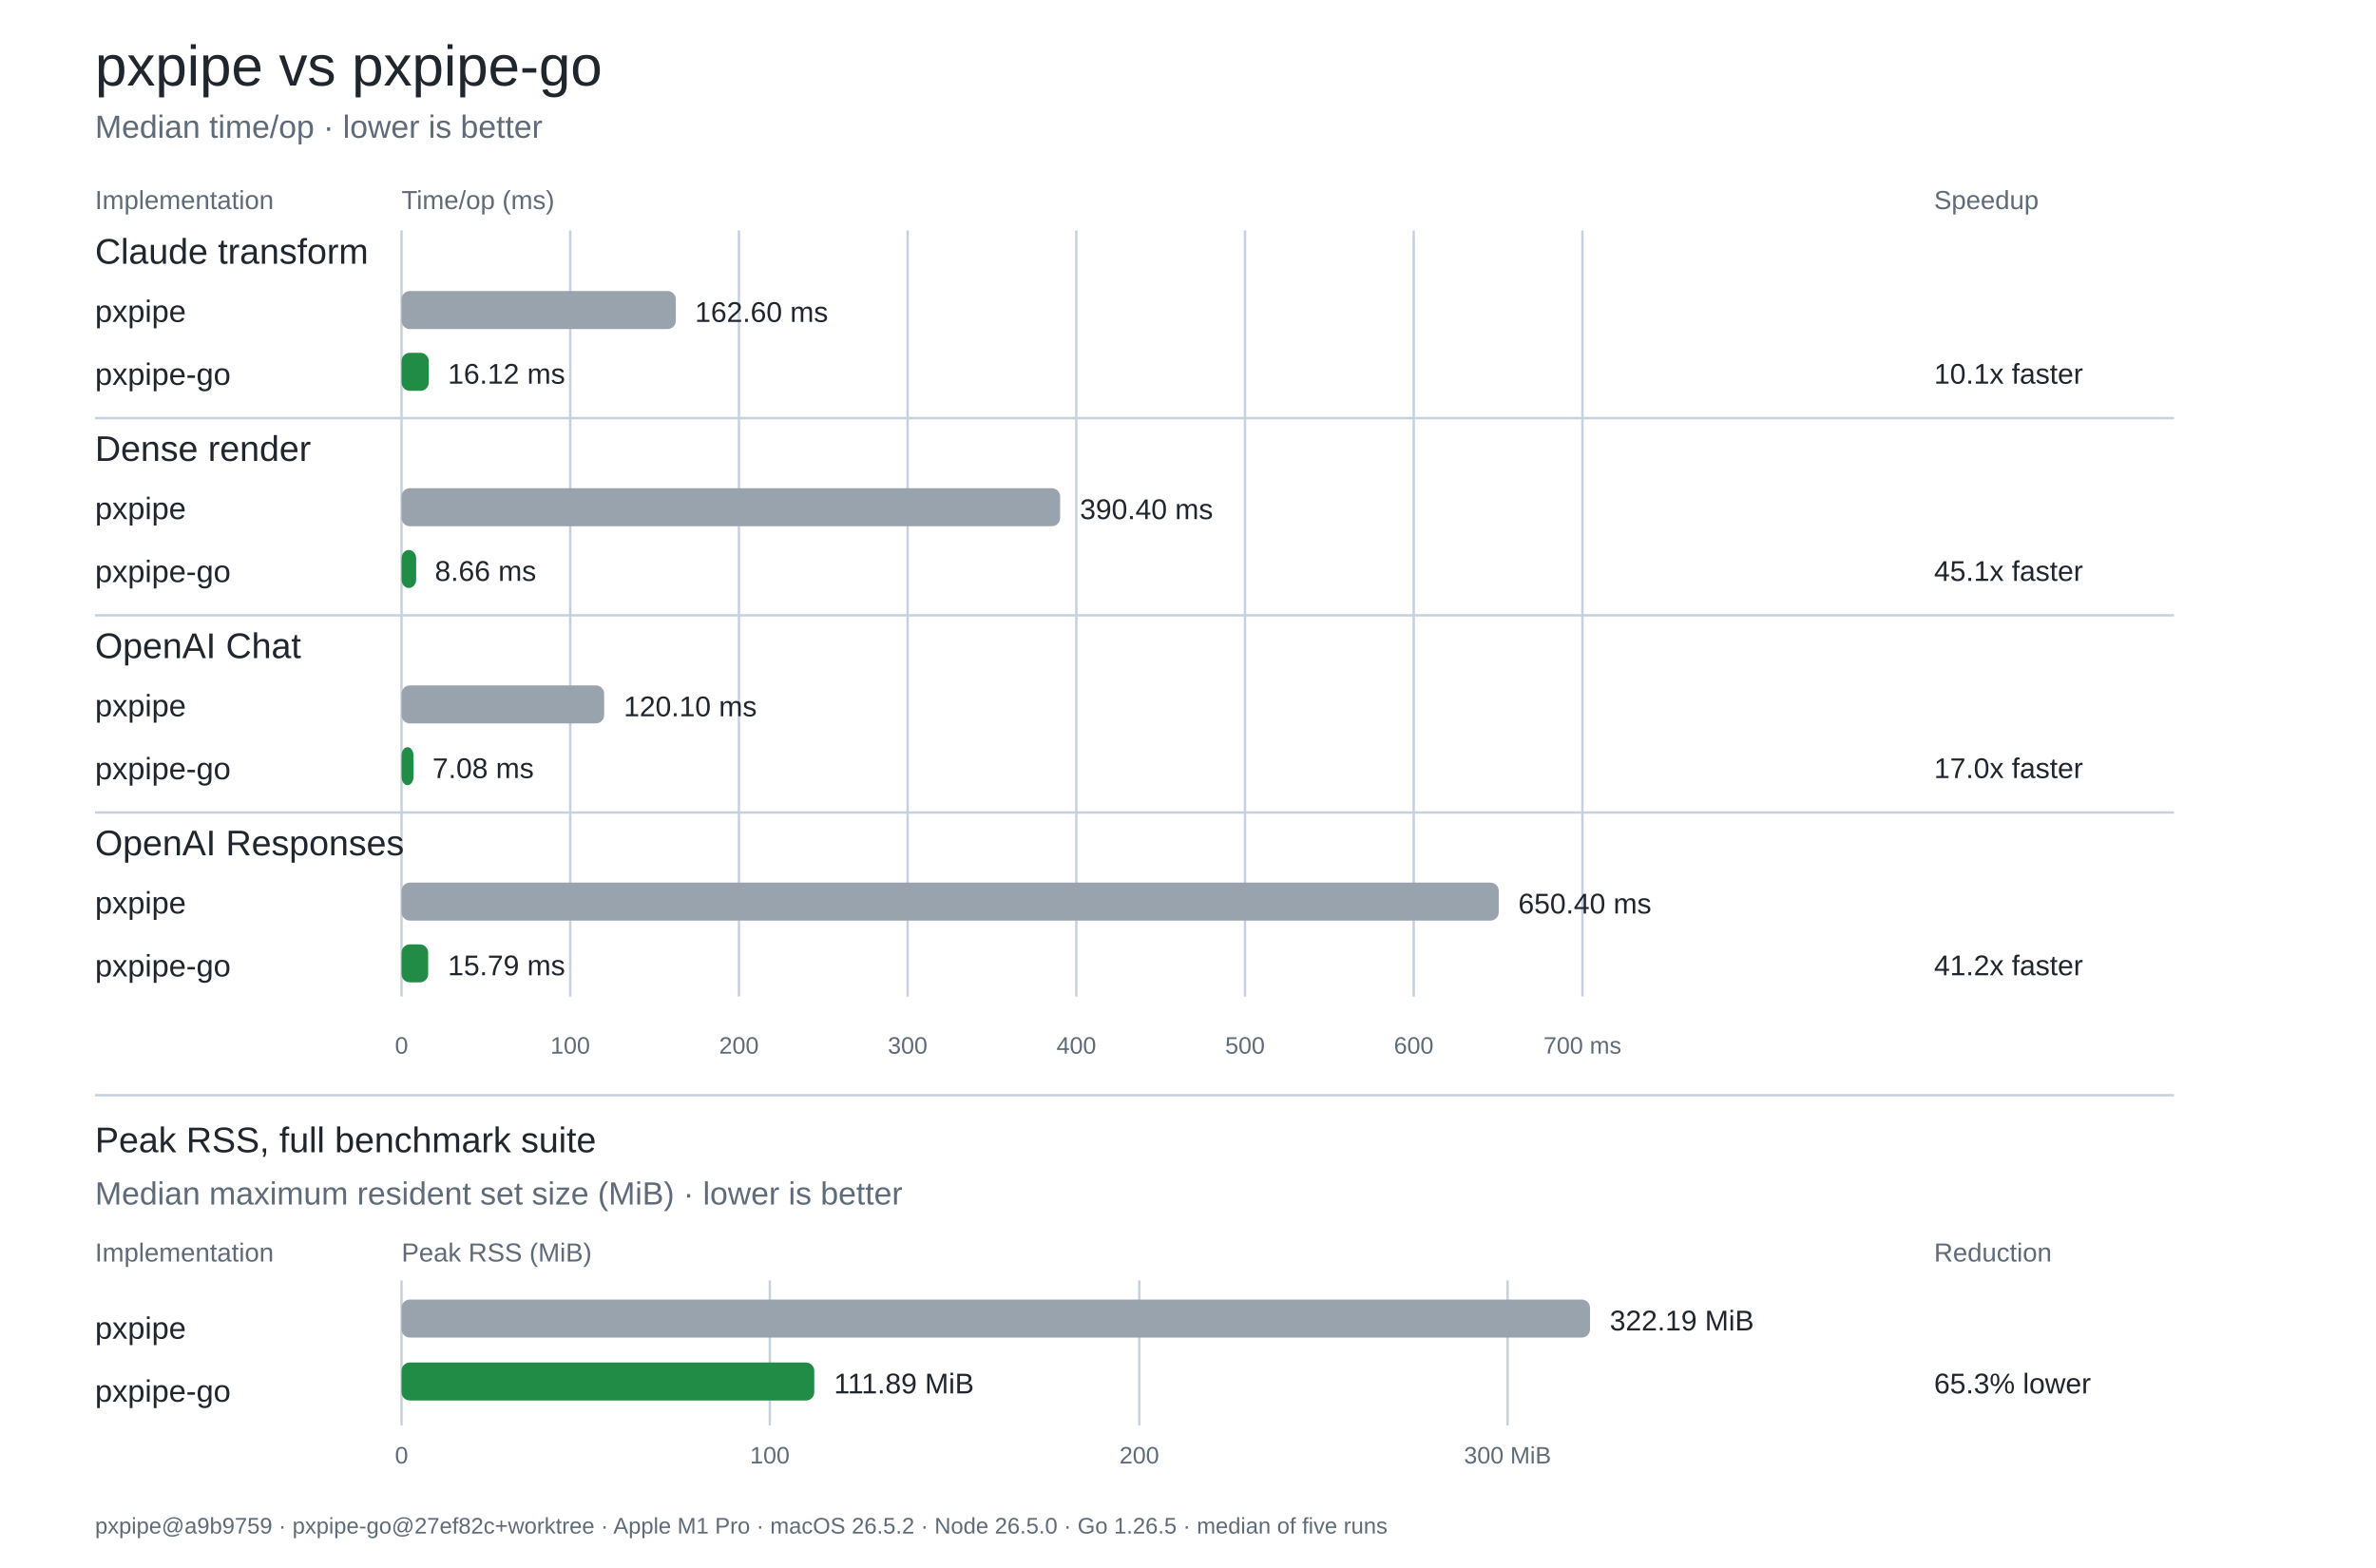
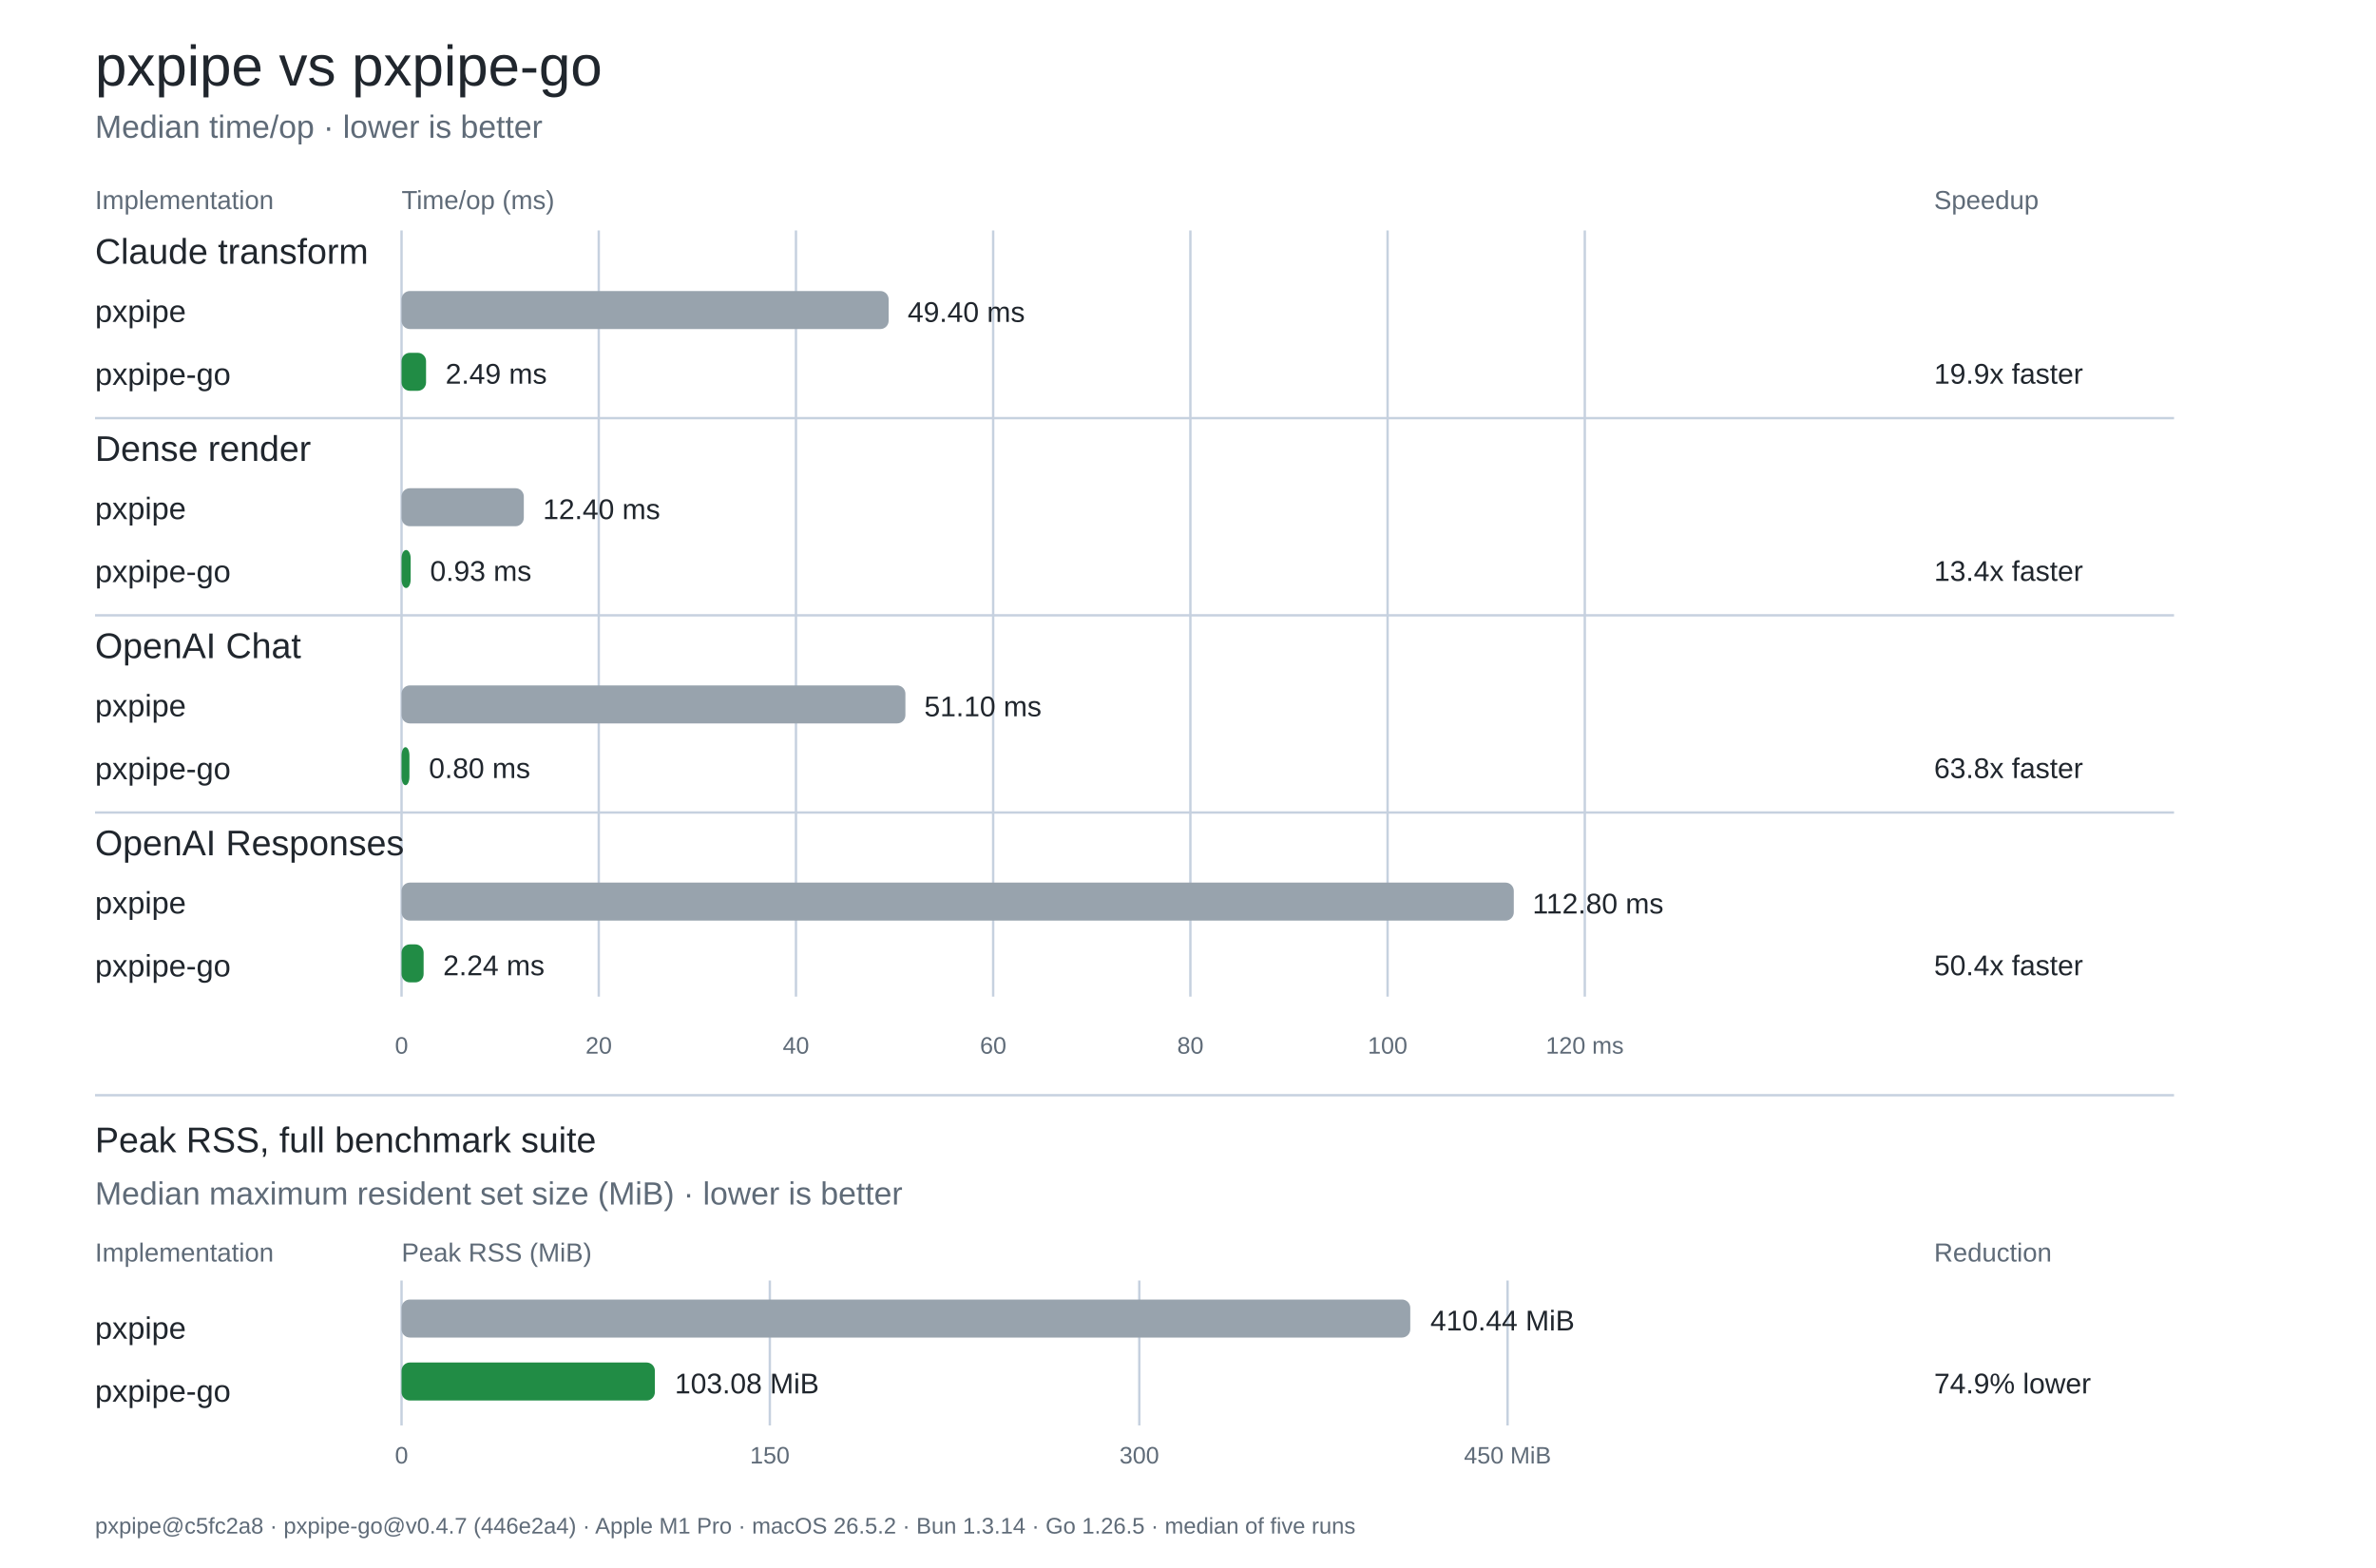
<svg xmlns="http://www.w3.org/2000/svg" width="2000" height="1320" viewBox="0 0 2000 1320">
  <rect width="2000" height="1320" fill="#ffffff" />
  <g font-family="-apple-system, BlinkMacSystemFont, 'Segoe UI', Arial, sans-serif" fill="#20262d">
    <text x="80" y="72" font-size="48" font-weight="500">pxpipe vs pxpipe-go</text>
    <text x="80" y="116" font-size="27" fill="#5f6b78">Median time/op · lower is better</text>
    <text x="80" y="176" font-size="22" fill="#5f6b78">Implementation</text>
    <text x="338" y="176" font-size="22" fill="#5f6b78">Time/op (ms)</text>
    <text x="1628" y="176" font-size="22" fill="#5f6b78">Speedup</text>
    <g stroke="#c6d1df" stroke-width="2">
      <line x1="338" y1="194" x2="338" y2="839" />
-       <line x1="480" y1="194" x2="480" y2="839" />
-       <line x1="622" y1="194" x2="622" y2="839" />
-       <line x1="764" y1="194" x2="764" y2="839" />
-       <line x1="906" y1="194" x2="906" y2="839" />
-       <line x1="1048" y1="194" x2="1048" y2="839" />
-       <line x1="1190" y1="194" x2="1190" y2="839" />
-       <line x1="1332" y1="194" x2="1332" y2="839" />
+       <line x1="504" y1="194" x2="504" y2="839" />
+       <line x1="670" y1="194" x2="670" y2="839" />
+       <line x1="836" y1="194" x2="836" y2="839" />
+       <line x1="1002" y1="194" x2="1002" y2="839" />
+       <line x1="1168" y1="194" x2="1168" y2="839" />
+       <line x1="1334" y1="194" x2="1334" y2="839" />
      <line x1="80" y1="352" x2="1830" y2="352" />
      <line x1="80" y1="518" x2="1830" y2="518" />
      <line x1="80" y1="684" x2="1830" y2="684" />
    </g>
    <text x="80" y="222" font-size="30">Claude transform</text>
    <text x="80" y="271" font-size="26">pxpipe</text>
-     <rect x="338" y="245" width="230.89" height="32" rx="7" fill="#98a3ad" />
-     <text x="585" y="271" font-size="24">162.60 ms</text>
+     <rect x="338" y="245" width="410.02" height="32" rx="7" fill="#98a3ad" />
+     <text x="764" y="271" font-size="24">49.40 ms</text>
    <text x="80" y="324" font-size="26">pxpipe-go</text>
-     <rect x="338" y="297" width="22.89" height="32" rx="7" fill="#218c45" />
-     <text x="377" y="323" font-size="24">16.12 ms</text>
-     <text x="1628" y="323" font-size="24">10.1x faster</text>
+     <rect x="338" y="297" width="20.63" height="32" rx="7" fill="#218c45" />
+     <text x="375" y="323" font-size="24">2.49 ms</text>
+     <text x="1628" y="323" font-size="24">19.9x faster</text>
    <text x="80" y="388" font-size="30">Dense render</text>
    <text x="80" y="437" font-size="26">pxpipe</text>
-     <rect x="338" y="411" width="554.37" height="32" rx="7" fill="#98a3ad" />
-     <text x="909" y="437" font-size="24">390.40 ms</text>
+     <rect x="338" y="411" width="102.92" height="32" rx="7" fill="#98a3ad" />
+     <text x="457" y="437" font-size="24">12.40 ms</text>
    <text x="80" y="490" font-size="26">pxpipe-go</text>
-     <rect x="338" y="463" width="12.30" height="32" rx="7" fill="#218c45" />
-     <text x="366" y="489" font-size="24">8.66 ms</text>
-     <text x="1628" y="489" font-size="24">45.1x faster</text>
+     <rect x="338" y="463" width="7.68" height="32" rx="7" fill="#218c45" />
+     <text x="362" y="489" font-size="24">0.93 ms</text>
+     <text x="1628" y="489" font-size="24">13.4x faster</text>
    <text x="80" y="554" font-size="30">OpenAI Chat</text>
    <text x="80" y="603" font-size="26">pxpipe</text>
-     <rect x="338" y="577" width="170.54" height="32" rx="7" fill="#98a3ad" />
-     <text x="525" y="603" font-size="24">120.10 ms</text>
+     <rect x="338" y="577" width="424.13" height="32" rx="7" fill="#98a3ad" />
+     <text x="778" y="603" font-size="24">51.10 ms</text>
    <text x="80" y="656" font-size="26">pxpipe-go</text>
-     <rect x="338" y="629" width="10.05" height="32" rx="7" fill="#218c45" />
-     <text x="364" y="655" font-size="24">7.08 ms</text>
-     <text x="1628" y="655" font-size="24">17.0x faster</text>
+     <rect x="338" y="629" width="6.65" height="32" rx="7" fill="#218c45" />
+     <text x="361" y="655" font-size="24">0.80 ms</text>
+     <text x="1628" y="655" font-size="24">63.8x faster</text>
    <text x="80" y="720" font-size="30">OpenAI Responses</text>
    <text x="80" y="769" font-size="26">pxpipe</text>
-     <rect x="338" y="743" width="923.57" height="32" rx="7" fill="#98a3ad" />
-     <text x="1278" y="769" font-size="24">650.40 ms</text>
+     <rect x="338" y="743" width="936.24" height="32" rx="7" fill="#98a3ad" />
+     <text x="1290" y="769" font-size="24">112.80 ms</text>
    <text x="80" y="822" font-size="26">pxpipe-go</text>
-     <rect x="338" y="795" width="22.42" height="32" rx="7" fill="#218c45" />
-     <text x="377" y="821" font-size="24">15.79 ms</text>
-     <text x="1628" y="821" font-size="24">41.2x faster</text>
+     <rect x="338" y="795" width="18.58" height="32" rx="7" fill="#218c45" />
+     <text x="373" y="821" font-size="24">2.24 ms</text>
+     <text x="1628" y="821" font-size="24">50.4x faster</text>
    <g font-size="20" fill="#5f6b78" text-anchor="middle">
      <text x="338" y="887">0</text>
-       <text x="480" y="887">100</text>
-       <text x="622" y="887">200</text>
-       <text x="764" y="887">300</text>
-       <text x="906" y="887">400</text>
-       <text x="1048" y="887">500</text>
-       <text x="1190" y="887">600</text>
-       <text x="1332" y="887">700 ms</text>
+       <text x="504" y="887">20</text>
+       <text x="670" y="887">40</text>
+       <text x="836" y="887">60</text>
+       <text x="1002" y="887">80</text>
+       <text x="1168" y="887">100</text>
+       <text x="1334" y="887">120 ms</text>
    </g>
    <line x1="80" y1="922" x2="1830" y2="922" stroke="#c6d1df" stroke-width="2" />
    <text x="80" y="970" font-size="30">Peak RSS, full benchmark suite</text>
    <text x="80" y="1014" font-size="27" fill="#5f6b78">Median maximum resident set size (MiB) · lower is better</text>
    <text x="80" y="1062" font-size="22" fill="#5f6b78">Implementation</text>
    <text x="338" y="1062" font-size="22" fill="#5f6b78">Peak RSS (MiB)</text>
    <text x="1628" y="1062" font-size="22" fill="#5f6b78">Reduction</text>
    <g stroke="#c6d1df" stroke-width="2">
      <line x1="338" y1="1078" x2="338" y2="1200" />
      <line x1="648" y1="1078" x2="648" y2="1200" />
      <line x1="959" y1="1078" x2="959" y2="1200" />
      <line x1="1269" y1="1078" x2="1269" y2="1200" />
    </g>
    <text x="80" y="1127" font-size="26">pxpipe</text>
-     <rect x="338" y="1094" width="1000.40" height="32" rx="7" fill="#98a3ad" />
-     <text x="1355" y="1120" font-size="24">322.19 MiB</text>
+     <rect x="338" y="1094" width="849.10" height="32" rx="7" fill="#98a3ad" />
+     <text x="1204" y="1120" font-size="24">410.44 MiB</text>
    <text x="80" y="1180" font-size="26">pxpipe-go</text>
-     <rect x="338" y="1147" width="347.42" height="32" rx="7" fill="#218c45" />
-     <text x="702" y="1173" font-size="24">111.89 MiB</text>
-     <text x="1628" y="1173" font-size="24">65.3% lower</text>
+     <rect x="338" y="1147" width="213.24" height="32" rx="7" fill="#218c45" />
+     <text x="568" y="1173" font-size="24">103.08 MiB</text>
+     <text x="1628" y="1173" font-size="24">74.9% lower</text>
    <g font-size="20" fill="#5f6b78" text-anchor="middle">
      <text x="338" y="1232">0</text>
-       <text x="648" y="1232">100</text>
-       <text x="959" y="1232">200</text>
-       <text x="1269" y="1232">300 MiB</text>
+       <text x="648" y="1232">150</text>
+       <text x="959" y="1232">300</text>
+       <text x="1269" y="1232">450 MiB</text>
    </g>
-     <text x="80" y="1291" font-size="19" fill="#5f6b78">pxpipe@a9b9759 · pxpipe-go@27ef82c+worktree · Apple M1 Pro · macOS 26.5.2 · Node 26.5.0 · Go 1.26.5 · median of five runs</text>
+     <text x="80" y="1291" font-size="19" fill="#5f6b78">pxpipe@c5fc2a8 · pxpipe-go@v0.4.7 (446e2a4) · Apple M1 Pro · macOS 26.5.2 · Bun 1.3.14 · Go 1.26.5 · median of five runs</text>
  </g>
</svg>
